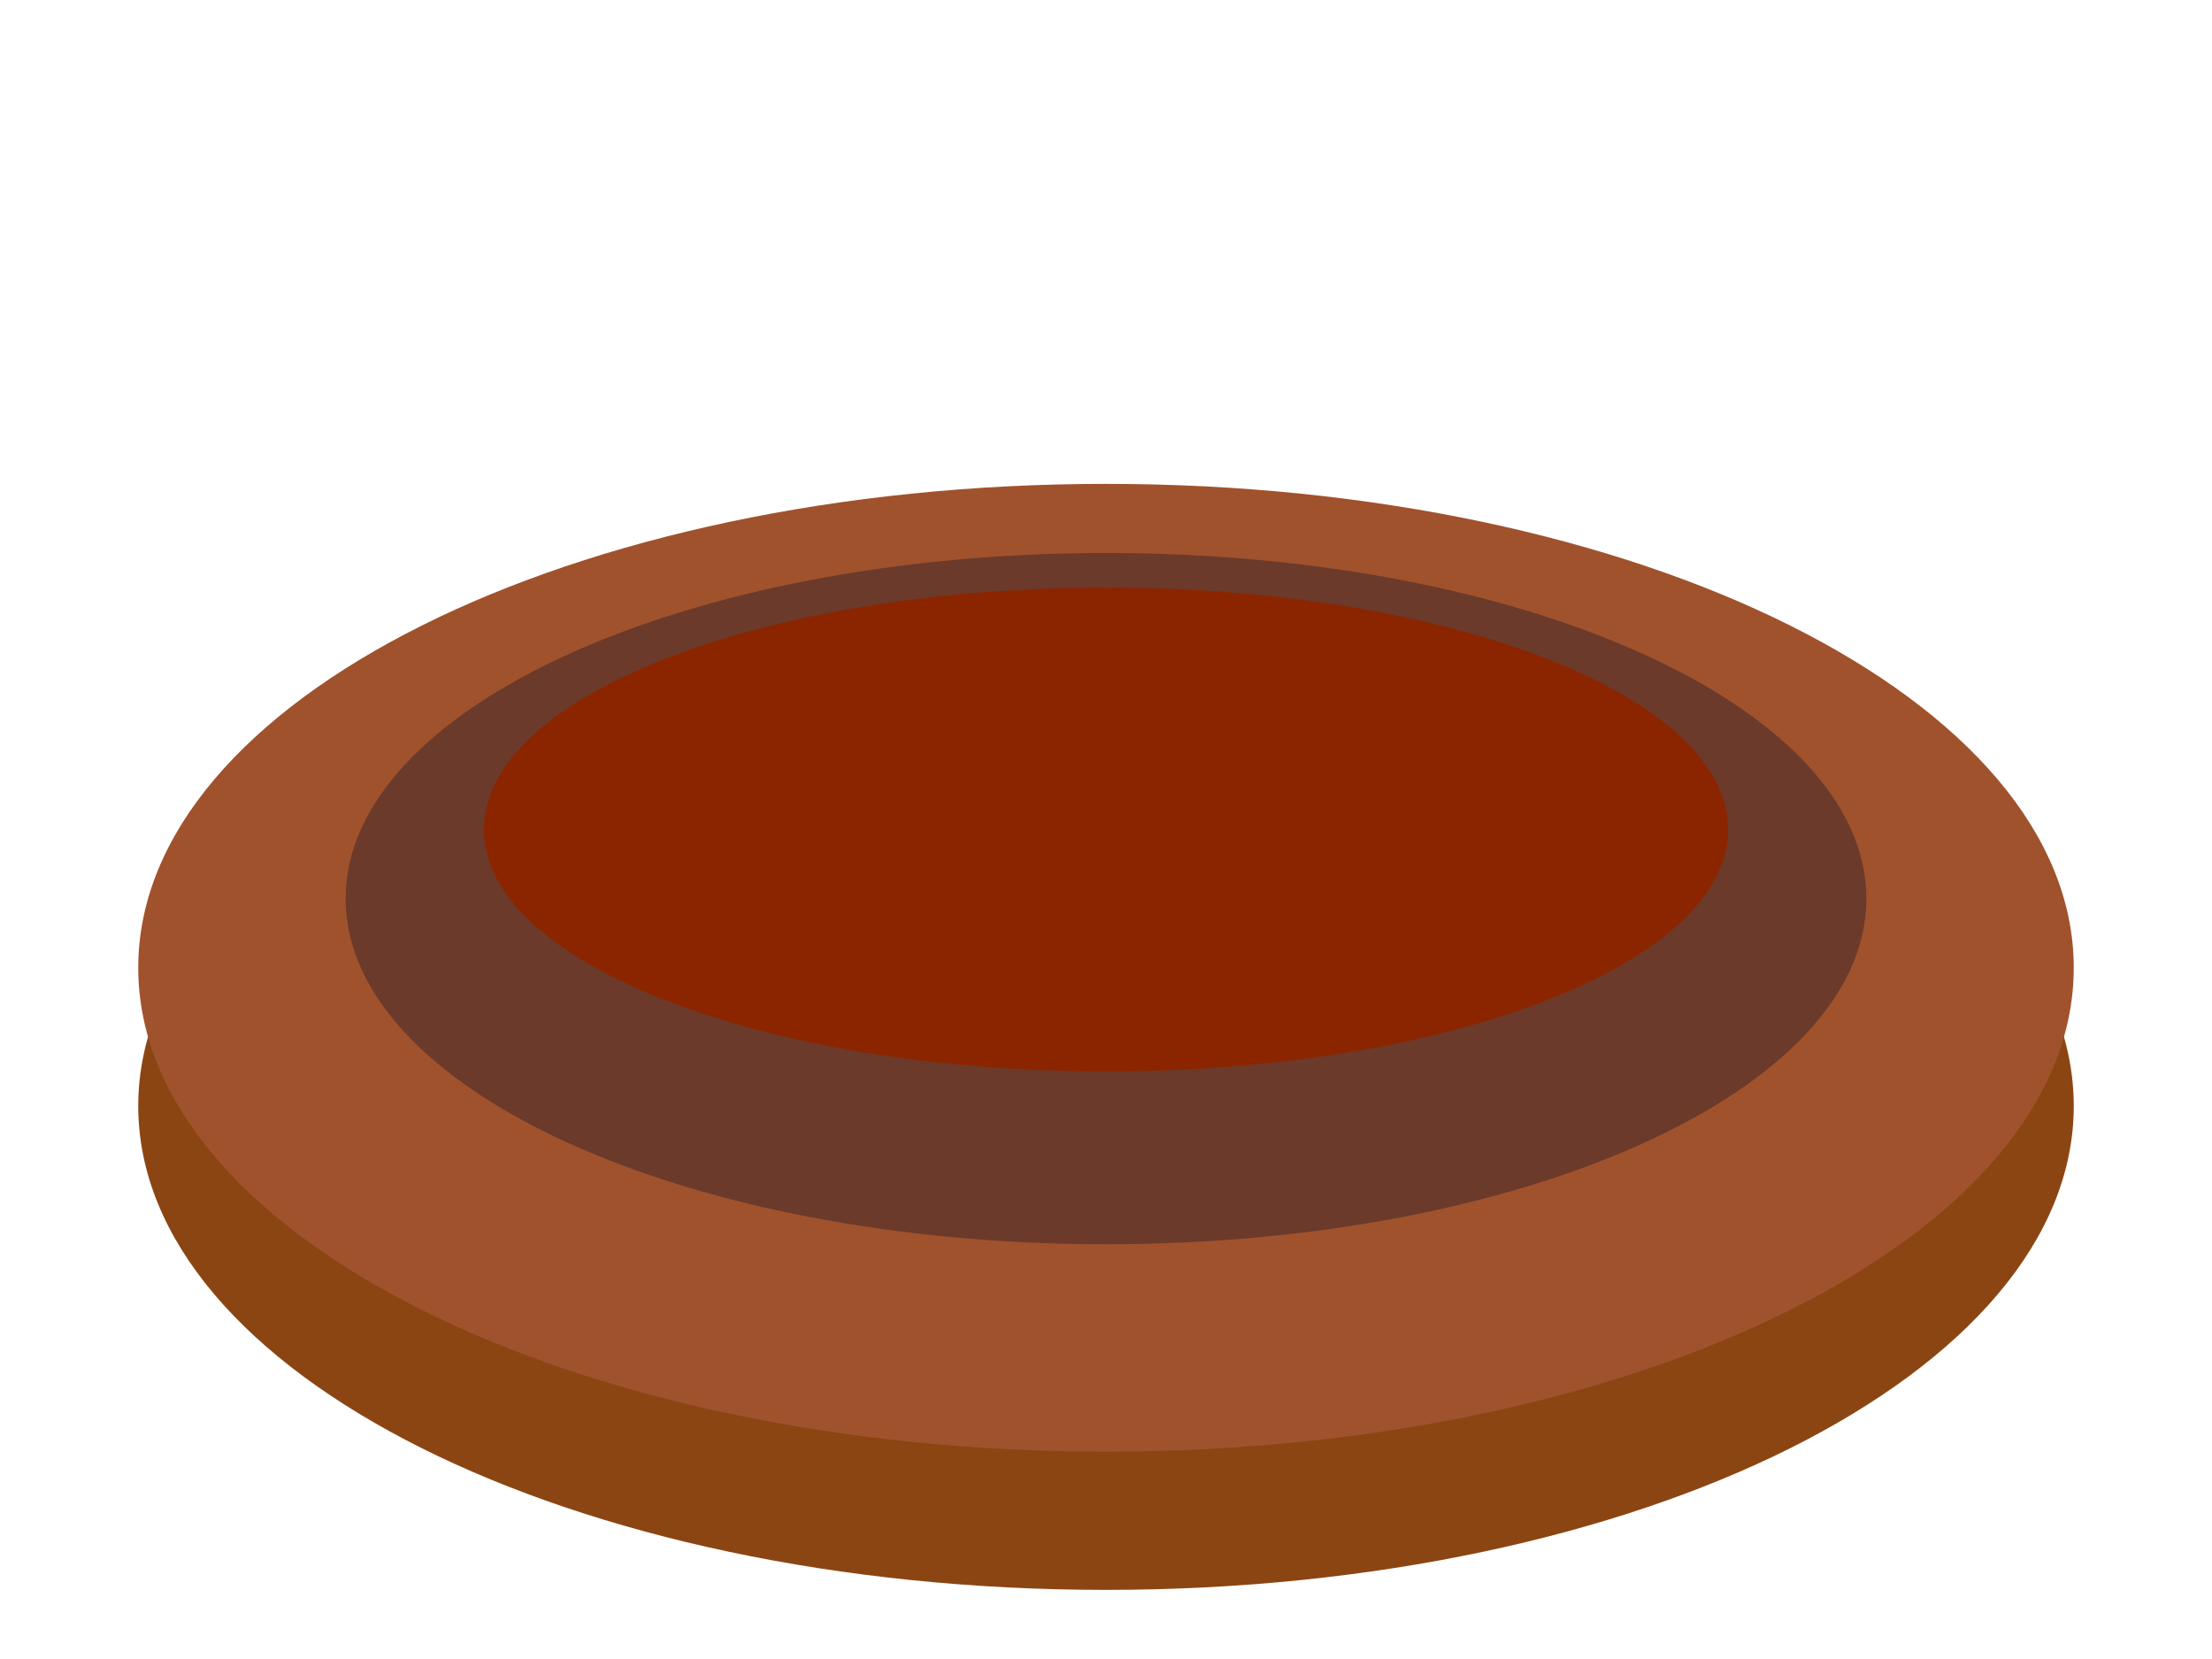
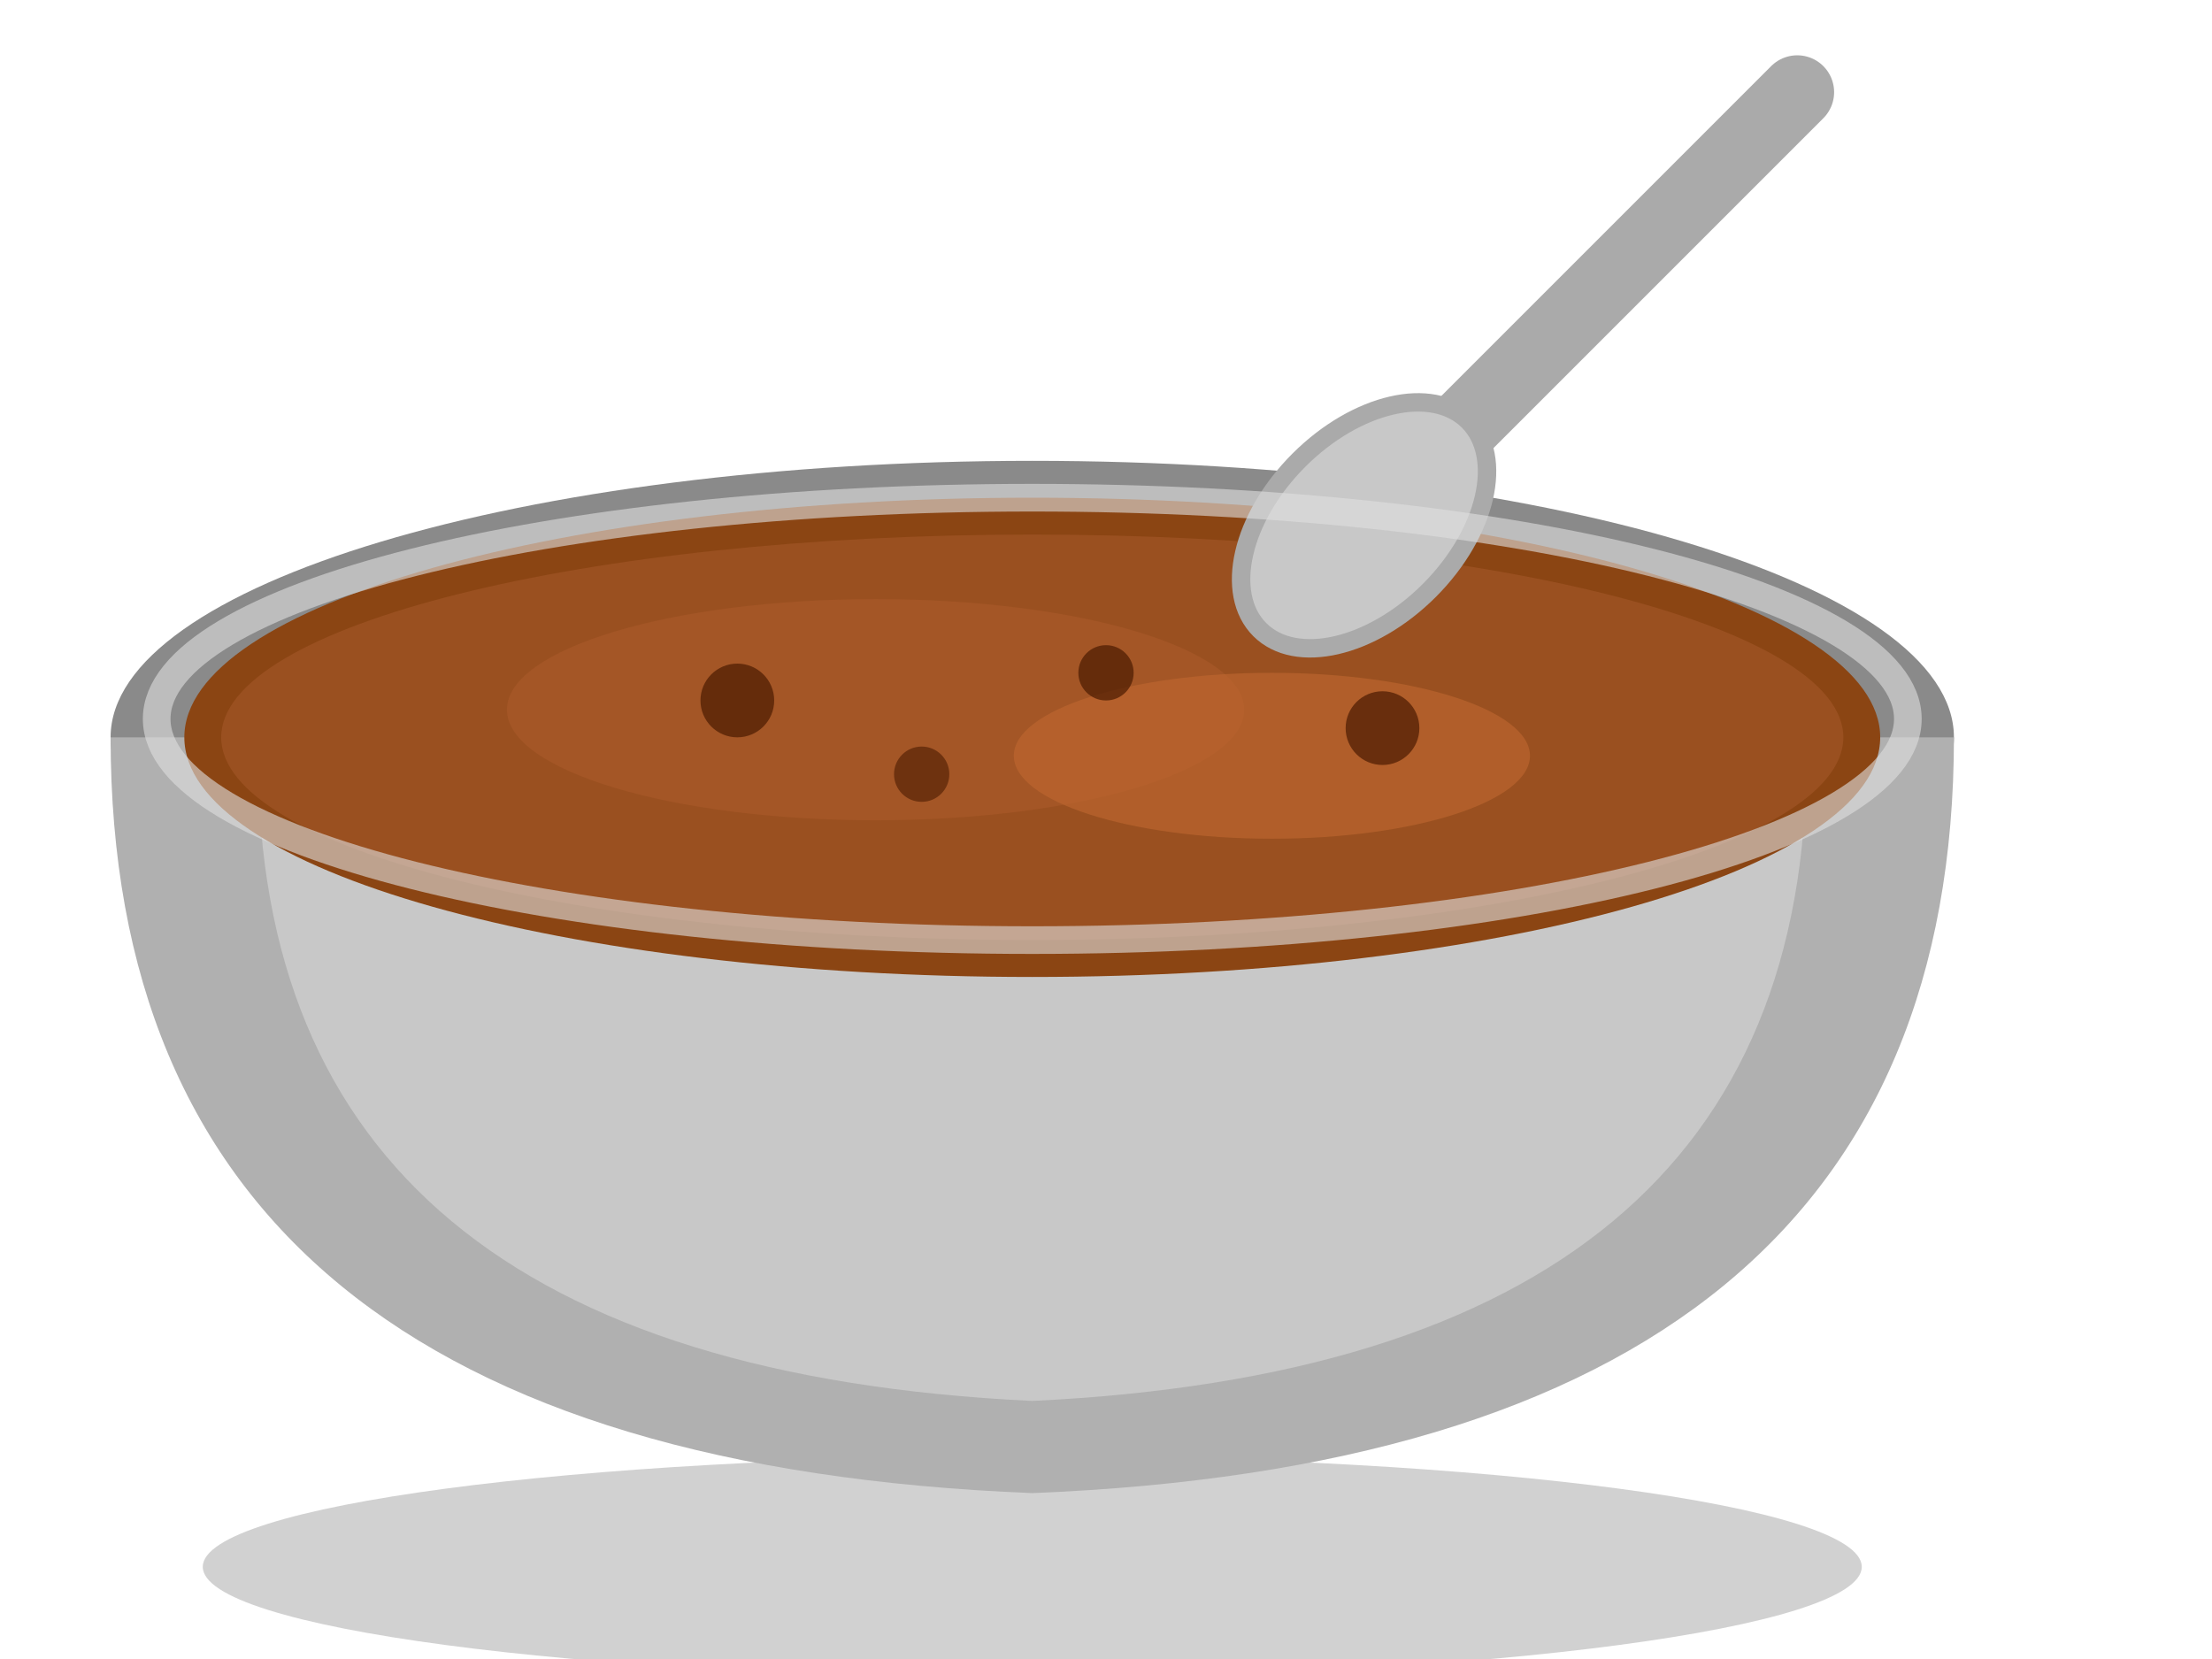
- <svg xmlns="http://www.w3.org/2000/svg" viewBox="0 0 64 48">
-   <ellipse cx="32" cy="32" rx="28" ry="14" fill="#8b4513" />
-   <ellipse cx="32" cy="28" rx="28" ry="14" fill="#a0522d" />
-   <ellipse cx="32" cy="26" rx="22" ry="10" fill="#6b3a2a" />
-   <ellipse cx="32" cy="24" rx="18" ry="7" fill="#8b2500" />
+ <svg xmlns="http://www.w3.org/2000/svg" width="240" height="180" viewBox="0 0 240 180">
+   <ellipse cx="112" cy="170" rx="90" ry="12" fill="#000" opacity="0.18" />
+   <ellipse cx="112" cy="80" rx="100" ry="30" fill="#8a8a8a" />
+   <path d="M12 80 Q12 158 112 162 Q212 158 212 80 Z" fill="#b0b0b0" />
+   <path d="M28 82 Q28 148 112 152 Q196 148 196 82 Z" fill="#c8c8c8" />
+   <ellipse cx="112" cy="80" rx="92" ry="26" fill="#8b4513" />
+   <ellipse cx="112" cy="80" rx="88" ry="22" fill="#9a5020" />
+   <ellipse cx="95" cy="77" rx="40" ry="12" fill="#a85828" opacity="0.7" />
+   <ellipse cx="138" cy="82" rx="28" ry="9" fill="#c06830" opacity="0.6" />
+   <circle cx="80" cy="76" r="4" fill="#4a1a00" opacity="0.7" />
+   <circle cx="120" cy="73" r="3" fill="#4a1a00" opacity="0.7" />
+   <circle cx="150" cy="79" r="4" fill="#4a1a00" opacity="0.7" />
+   <circle cx="100" cy="84" r="3" fill="#4a1a00" opacity="0.6" />
+   <line x1="155" y1="50" x2="195" y2="10" stroke="#aaa" stroke-width="8" stroke-linecap="round" />
+   <ellipse cx="148" cy="57" rx="16" ry="10" fill="#c8c8c8" stroke="#aaa" stroke-width="2" transform="rotate(-45 148 57)" />
+   <ellipse cx="112" cy="78" rx="95" ry="24" fill="none" stroke="#e0e0e0" stroke-width="3" opacity="0.6" />
</svg>
